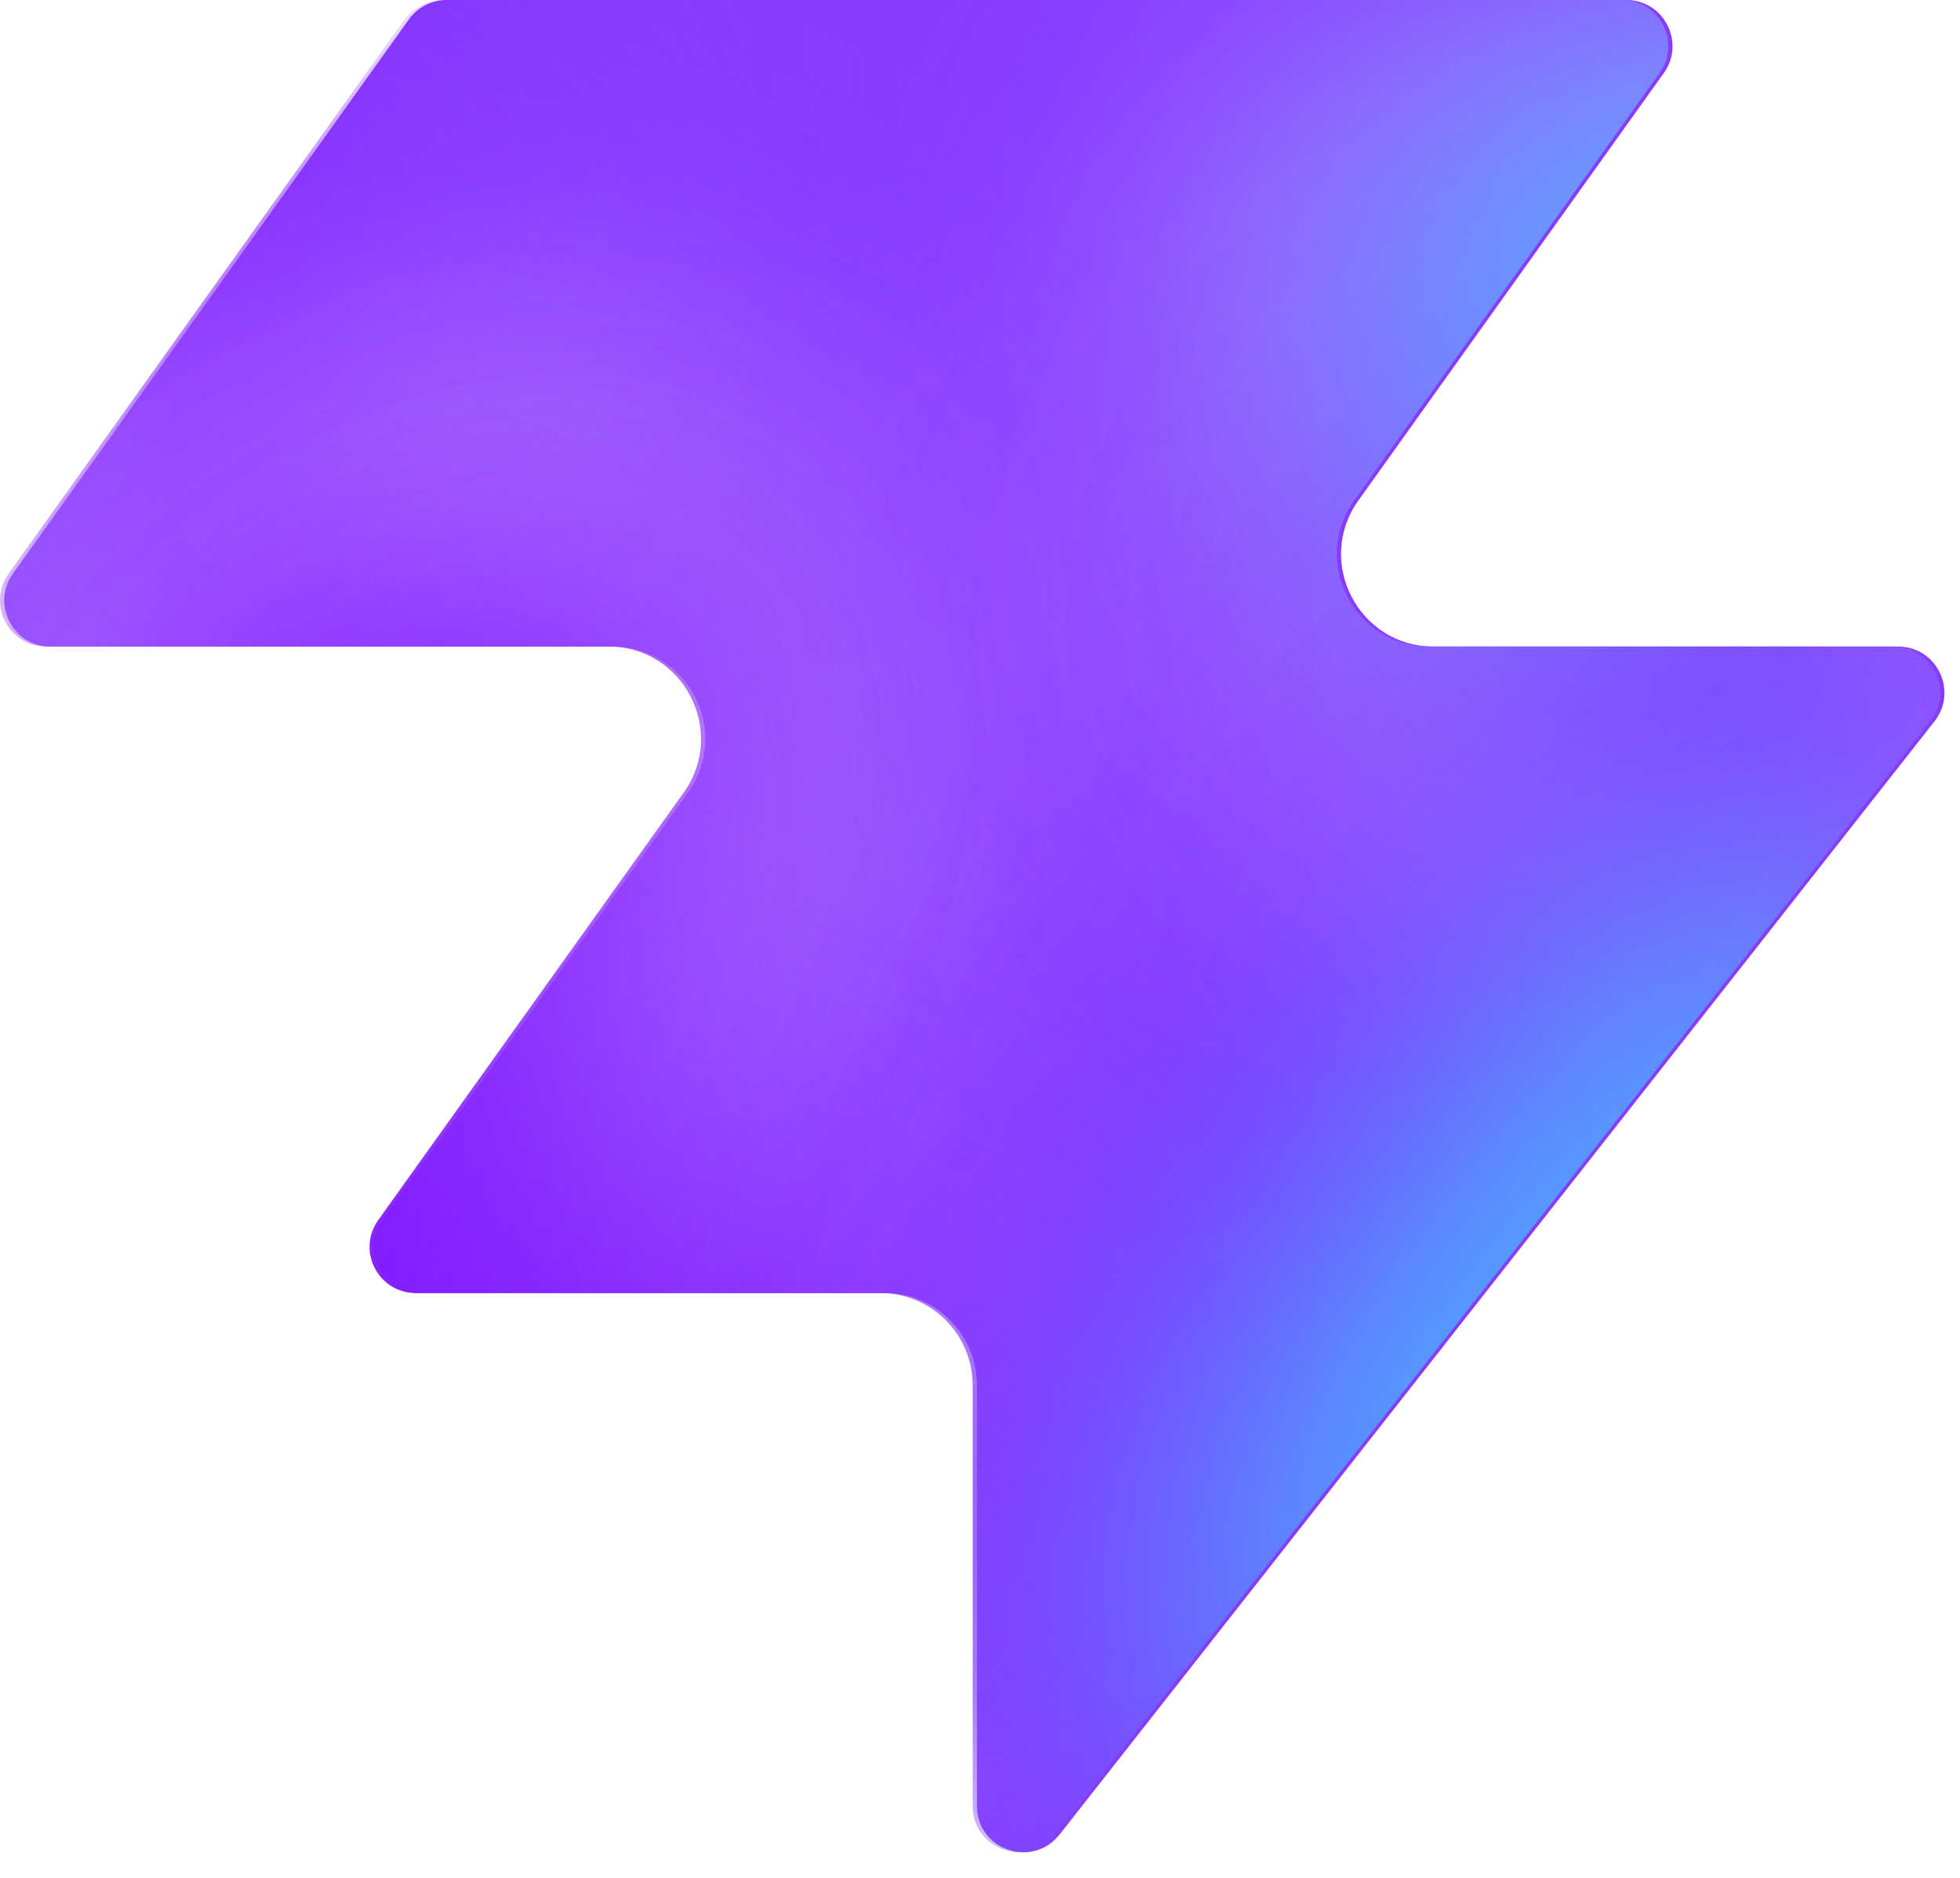
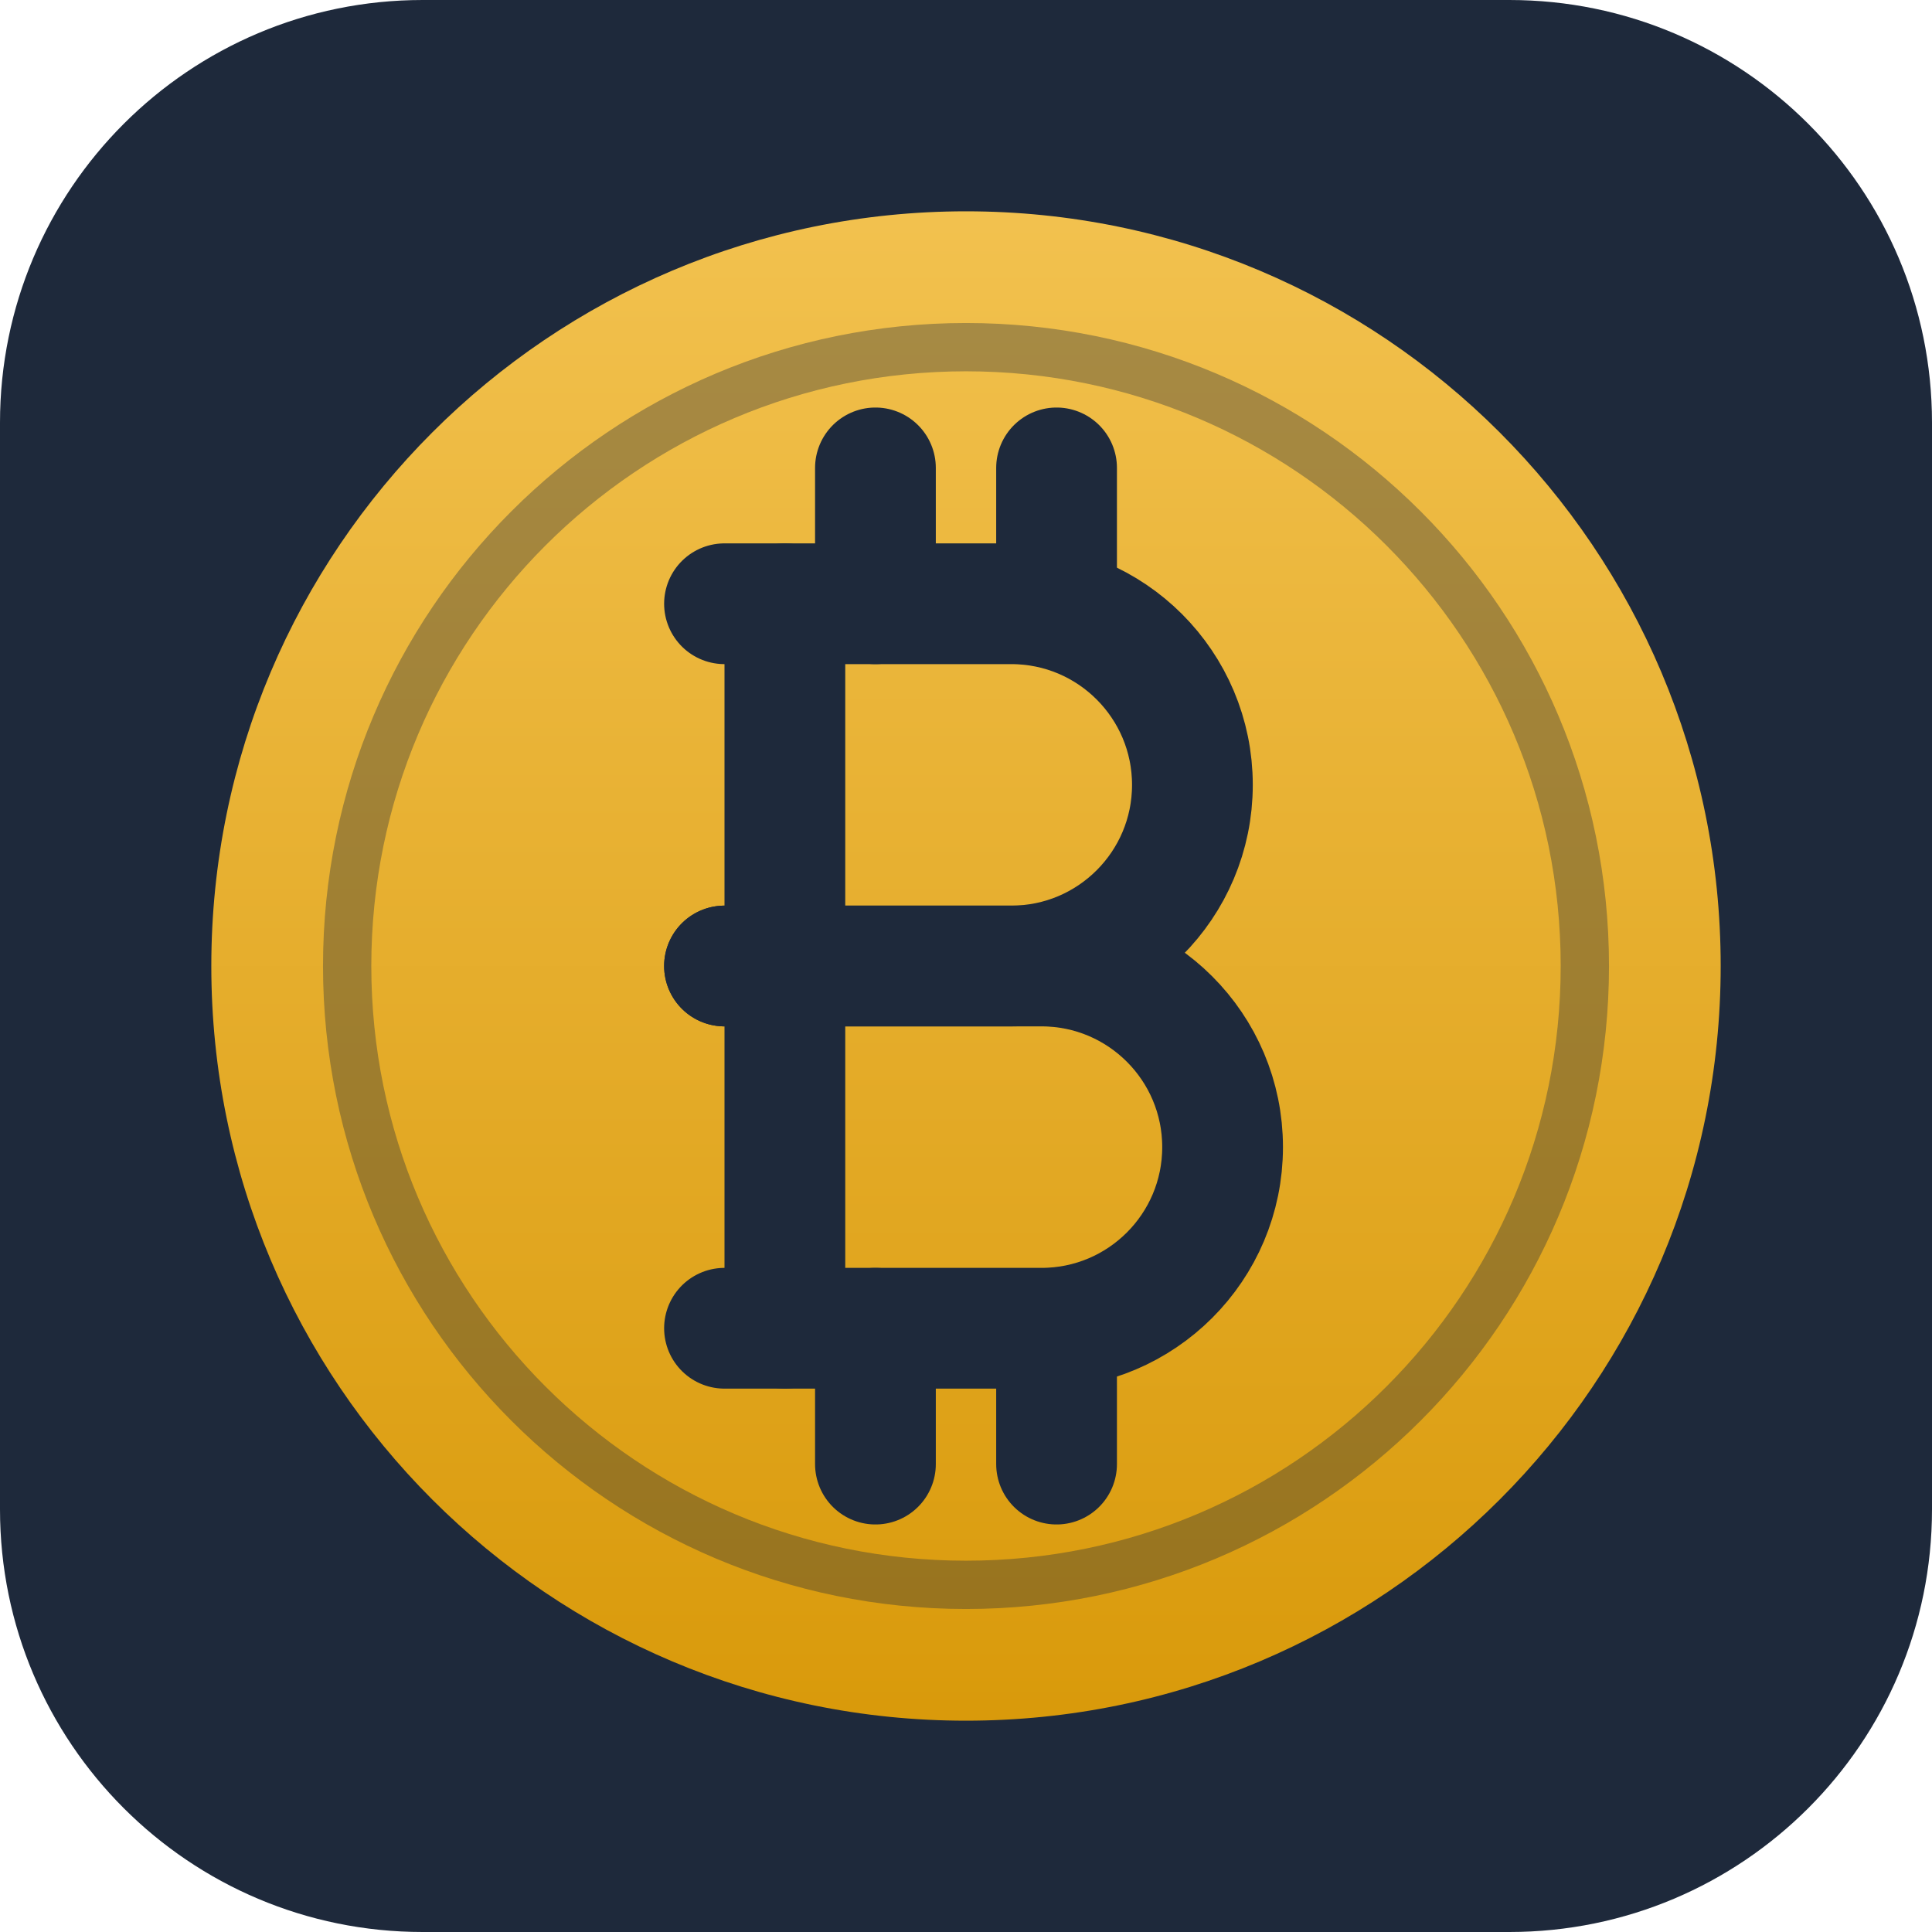
- <svg xmlns="http://www.w3.org/2000/svg" width="48" height="46" fill="none" viewBox="0 0 48 46">
-   <path fill="#863bff" d="M25.946 44.938c-.664.845-2.021.375-2.021-.698V33.937a2.26 2.26 0 0 0-2.262-2.262H10.287c-.92 0-1.456-1.04-.92-1.788l7.48-10.471c1.07-1.497 0-3.578-1.842-3.578H1.237c-.92 0-1.456-1.04-.92-1.788L10.013.474c.214-.297.556-.474.92-.474h28.894c.92 0 1.456 1.04.92 1.788l-7.48 10.471c-1.07 1.498 0 3.579 1.842 3.579h11.377c.943 0 1.473 1.088.89 1.83L25.947 44.94z" style="fill:#863bff;fill:color(display-p3 .525 .23 1);fill-opacity:1" />
-   <mask id="a" width="48" height="46" x="0" y="0" maskUnits="userSpaceOnUse" style="mask-type:alpha">
-     <path fill="#000" d="M25.842 44.938c-.664.844-2.021.375-2.021-.698V33.937a2.26 2.26 0 0 0-2.262-2.262H10.183c-.92 0-1.456-1.04-.92-1.788l7.48-10.471c1.07-1.498 0-3.579-1.842-3.579H1.133c-.92 0-1.456-1.04-.92-1.787L9.91.473c.214-.297.556-.474.92-.474h28.894c.92 0 1.456 1.04.92 1.788l-7.48 10.471c-1.07 1.498 0 3.578 1.842 3.578h11.377c.943 0 1.473 1.088.89 1.832L25.843 44.94z" style="fill:#000;fill-opacity:1" />
-   </mask>
-   <g mask="url(#a)">
-     <g filter="url(#b)">
-       <ellipse cx="5.508" cy="14.704" fill="#ede6ff" rx="5.508" ry="14.704" style="fill:#ede6ff;fill:color(display-p3 .927 .903 1);fill-opacity:1" transform="matrix(.00324 1 1 -.00324 -4.47 31.516)" />
-     </g>
-     <g filter="url(#c)">
-       <ellipse cx="10.399" cy="29.851" fill="#ede6ff" rx="10.399" ry="29.851" style="fill:#ede6ff;fill:color(display-p3 .927 .903 1);fill-opacity:1" transform="matrix(.00324 1 1 -.00324 -39.328 7.883)" />
-     </g>
-     <g filter="url(#d)">
-       <ellipse cx="5.508" cy="30.487" fill="#7e14ff" rx="5.508" ry="30.487" style="fill:#7e14ff;fill:color(display-p3 .492 .077 1);fill-opacity:1" transform="rotate(89.814 -25.913 -14.639)scale(1 -1)" />
-     </g>
-     <g filter="url(#e)">
-       <ellipse cx="5.508" cy="30.599" fill="#7e14ff" rx="5.508" ry="30.599" style="fill:#7e14ff;fill:color(display-p3 .492 .077 1);fill-opacity:1" transform="rotate(89.814 -32.644 -3.334)scale(1 -1)" />
-     </g>
-     <g filter="url(#f)">
-       <ellipse cx="5.508" cy="30.599" fill="#7e14ff" rx="5.508" ry="30.599" style="fill:#7e14ff;fill:color(display-p3 .492 .077 1);fill-opacity:1" transform="matrix(.00324 1 1 -.00324 -34.34 30.47)" />
-     </g>
-     <g filter="url(#g)">
-       <ellipse cx="14.072" cy="22.078" fill="#ede6ff" rx="14.072" ry="22.078" style="fill:#ede6ff;fill:color(display-p3 .927 .903 1);fill-opacity:1" transform="rotate(93.35 24.506 48.493)scale(-1 1)" />
-     </g>
-     <g filter="url(#h)">
-       <ellipse cx="3.47" cy="21.501" fill="#7e14ff" rx="3.47" ry="21.501" style="fill:#7e14ff;fill:color(display-p3 .492 .077 1);fill-opacity:1" transform="rotate(89.009 28.708 47.59)scale(-1 1)" />
-     </g>
-     <g filter="url(#i)">
-       <ellipse cx="3.47" cy="21.501" fill="#7e14ff" rx="3.47" ry="21.501" style="fill:#7e14ff;fill:color(display-p3 .492 .077 1);fill-opacity:1" transform="rotate(89.009 28.708 47.59)scale(-1 1)" />
-     </g>
-     <g filter="url(#j)">
-       <ellipse cx=".387" cy="8.972" fill="#7e14ff" rx="4.407" ry="29.108" style="fill:#7e14ff;fill:color(display-p3 .492 .077 1);fill-opacity:1" transform="rotate(39.51 .387 8.972)" />
-     </g>
-     <g filter="url(#k)">
-       <ellipse cx="47.523" cy="-6.092" fill="#7e14ff" rx="4.407" ry="29.108" style="fill:#7e14ff;fill:color(display-p3 .492 .077 1);fill-opacity:1" transform="rotate(37.892 47.523 -6.092)" />
-     </g>
-     <g filter="url(#l)">
-       <ellipse cx="41.412" cy="6.333" fill="#47bfff" rx="5.971" ry="9.665" style="fill:#47bfff;fill:color(display-p3 .28 .748 1);fill-opacity:1" transform="rotate(37.892 41.412 6.333)" />
-     </g>
-     <g filter="url(#m)">
-       <ellipse cx="-1.879" cy="38.332" fill="#7e14ff" rx="4.407" ry="29.108" style="fill:#7e14ff;fill:color(display-p3 .492 .077 1);fill-opacity:1" transform="rotate(37.892 -1.88 38.332)" />
-     </g>
-     <g filter="url(#n)">
-       <ellipse cx="-1.879" cy="38.332" fill="#7e14ff" rx="4.407" ry="29.108" style="fill:#7e14ff;fill:color(display-p3 .492 .077 1);fill-opacity:1" transform="rotate(37.892 -1.88 38.332)" />
-     </g>
-     <g filter="url(#o)">
-       <ellipse cx="35.651" cy="29.907" fill="#7e14ff" rx="4.407" ry="29.108" style="fill:#7e14ff;fill:color(display-p3 .492 .077 1);fill-opacity:1" transform="rotate(37.892 35.651 29.907)" />
-     </g>
-     <g filter="url(#p)">
-       <ellipse cx="38.418" cy="32.4" fill="#47bfff" rx="5.971" ry="15.297" style="fill:#47bfff;fill:color(display-p3 .28 .748 1);fill-opacity:1" transform="rotate(37.892 38.418 32.4)" />
-     </g>
+ <svg xmlns="http://www.w3.org/2000/svg" width="64" height="64" viewBox="0 0 64 64">
+   <defs>
+     <linearGradient id="coin" x1="0" y1="0" x2="0" y2="1">
+       <stop offset="0" stop-color="#f2c14e" />
+       <stop offset="1" stop-color="#d99a0b" />
+     </linearGradient>
+   </defs>
+   <rect width="64" height="64" rx="14" fill="#1e293b" />
+   <circle cx="32" cy="32" r="25" fill="url(#coin)" />
+   <circle cx="32" cy="32" r="20.5" fill="none" stroke="#1e293b" stroke-width="1.6" stroke-opacity="0.35" />
+   <g stroke="#1e293b" stroke-width="4" stroke-linecap="round" fill="none">
+     <path d="M26 20v24" />
+     <path d="M24 20h9.5a6 6 0 0 1 0 12H24" />
+     <path d="M24 32h10.5a6 6 0 0 1 0 12H24" />
+     <path d="M29 15.5V20M35 15.5V20M29 44v4.5M35 44v4.5" />
  </g>
-   <defs>
-     <filter id="b" width="60.045" height="41.654" x="-19.77" y="16.149" color-interpolation-filters="sRGB" filterUnits="userSpaceOnUse">
-       <feFlood flood-opacity="0" result="BackgroundImageFix" />
-       <feBlend in="SourceGraphic" in2="BackgroundImageFix" result="shape" />
-       <feGaussianBlur result="effect1_foregroundBlur_2002_17158" stdDeviation="7.659" />
-     </filter>
-     <filter id="c" width="90.34" height="51.437" x="-54.613" y="-7.533" color-interpolation-filters="sRGB" filterUnits="userSpaceOnUse">
-       <feFlood flood-opacity="0" result="BackgroundImageFix" />
-       <feBlend in="SourceGraphic" in2="BackgroundImageFix" result="shape" />
-       <feGaussianBlur result="effect1_foregroundBlur_2002_17158" stdDeviation="7.659" />
-     </filter>
-     <filter id="d" width="79.355" height="29.4" x="-49.64" y="2.03" color-interpolation-filters="sRGB" filterUnits="userSpaceOnUse">
-       <feFlood flood-opacity="0" result="BackgroundImageFix" />
-       <feBlend in="SourceGraphic" in2="BackgroundImageFix" result="shape" />
-       <feGaussianBlur result="effect1_foregroundBlur_2002_17158" stdDeviation="4.596" />
-     </filter>
-     <filter id="e" width="79.579" height="29.4" x="-45.045" y="20.029" color-interpolation-filters="sRGB" filterUnits="userSpaceOnUse">
-       <feFlood flood-opacity="0" result="BackgroundImageFix" />
-       <feBlend in="SourceGraphic" in2="BackgroundImageFix" result="shape" />
-       <feGaussianBlur result="effect1_foregroundBlur_2002_17158" stdDeviation="4.596" />
-     </filter>
-     <filter id="f" width="79.579" height="29.4" x="-43.513" y="21.178" color-interpolation-filters="sRGB" filterUnits="userSpaceOnUse">
-       <feFlood flood-opacity="0" result="BackgroundImageFix" />
-       <feBlend in="SourceGraphic" in2="BackgroundImageFix" result="shape" />
-       <feGaussianBlur result="effect1_foregroundBlur_2002_17158" stdDeviation="4.596" />
-     </filter>
-     <filter id="g" width="74.749" height="58.852" x="15.756" y="-17.901" color-interpolation-filters="sRGB" filterUnits="userSpaceOnUse">
-       <feFlood flood-opacity="0" result="BackgroundImageFix" />
-       <feBlend in="SourceGraphic" in2="BackgroundImageFix" result="shape" />
-       <feGaussianBlur result="effect1_foregroundBlur_2002_17158" stdDeviation="7.659" />
-     </filter>
-     <filter id="h" width="61.377" height="25.362" x="23.548" y="2.284" color-interpolation-filters="sRGB" filterUnits="userSpaceOnUse">
-       <feFlood flood-opacity="0" result="BackgroundImageFix" />
-       <feBlend in="SourceGraphic" in2="BackgroundImageFix" result="shape" />
-       <feGaussianBlur result="effect1_foregroundBlur_2002_17158" stdDeviation="4.596" />
-     </filter>
-     <filter id="i" width="61.377" height="25.362" x="23.548" y="2.284" color-interpolation-filters="sRGB" filterUnits="userSpaceOnUse">
-       <feFlood flood-opacity="0" result="BackgroundImageFix" />
-       <feBlend in="SourceGraphic" in2="BackgroundImageFix" result="shape" />
-       <feGaussianBlur result="effect1_foregroundBlur_2002_17158" stdDeviation="4.596" />
-     </filter>
-     <filter id="j" width="56.045" height="63.649" x="-27.636" y="-22.853" color-interpolation-filters="sRGB" filterUnits="userSpaceOnUse">
-       <feFlood flood-opacity="0" result="BackgroundImageFix" />
-       <feBlend in="SourceGraphic" in2="BackgroundImageFix" result="shape" />
-       <feGaussianBlur result="effect1_foregroundBlur_2002_17158" stdDeviation="4.596" />
-     </filter>
-     <filter id="k" width="54.814" height="64.646" x="20.116" y="-38.415" color-interpolation-filters="sRGB" filterUnits="userSpaceOnUse">
-       <feFlood flood-opacity="0" result="BackgroundImageFix" />
-       <feBlend in="SourceGraphic" in2="BackgroundImageFix" result="shape" />
-       <feGaussianBlur result="effect1_foregroundBlur_2002_17158" stdDeviation="4.596" />
-     </filter>
-     <filter id="l" width="33.541" height="35.313" x="24.641" y="-11.323" color-interpolation-filters="sRGB" filterUnits="userSpaceOnUse">
-       <feFlood flood-opacity="0" result="BackgroundImageFix" />
-       <feBlend in="SourceGraphic" in2="BackgroundImageFix" result="shape" />
-       <feGaussianBlur result="effect1_foregroundBlur_2002_17158" stdDeviation="4.596" />
-     </filter>
-     <filter id="m" width="54.814" height="64.646" x="-29.286" y="6.009" color-interpolation-filters="sRGB" filterUnits="userSpaceOnUse">
-       <feFlood flood-opacity="0" result="BackgroundImageFix" />
-       <feBlend in="SourceGraphic" in2="BackgroundImageFix" result="shape" />
-       <feGaussianBlur result="effect1_foregroundBlur_2002_17158" stdDeviation="4.596" />
-     </filter>
-     <filter id="n" width="54.814" height="64.646" x="-29.286" y="6.009" color-interpolation-filters="sRGB" filterUnits="userSpaceOnUse">
-       <feFlood flood-opacity="0" result="BackgroundImageFix" />
-       <feBlend in="SourceGraphic" in2="BackgroundImageFix" result="shape" />
-       <feGaussianBlur result="effect1_foregroundBlur_2002_17158" stdDeviation="4.596" />
-     </filter>
-     <filter id="o" width="54.814" height="64.646" x="8.244" y="-2.416" color-interpolation-filters="sRGB" filterUnits="userSpaceOnUse">
-       <feFlood flood-opacity="0" result="BackgroundImageFix" />
-       <feBlend in="SourceGraphic" in2="BackgroundImageFix" result="shape" />
-       <feGaussianBlur result="effect1_foregroundBlur_2002_17158" stdDeviation="4.596" />
-     </filter>
-     <filter id="p" width="39.409" height="43.623" x="18.713" y="10.588" color-interpolation-filters="sRGB" filterUnits="userSpaceOnUse">
-       <feFlood flood-opacity="0" result="BackgroundImageFix" />
-       <feBlend in="SourceGraphic" in2="BackgroundImageFix" result="shape" />
-       <feGaussianBlur result="effect1_foregroundBlur_2002_17158" stdDeviation="4.596" />
-     </filter>
-   </defs>
</svg>
